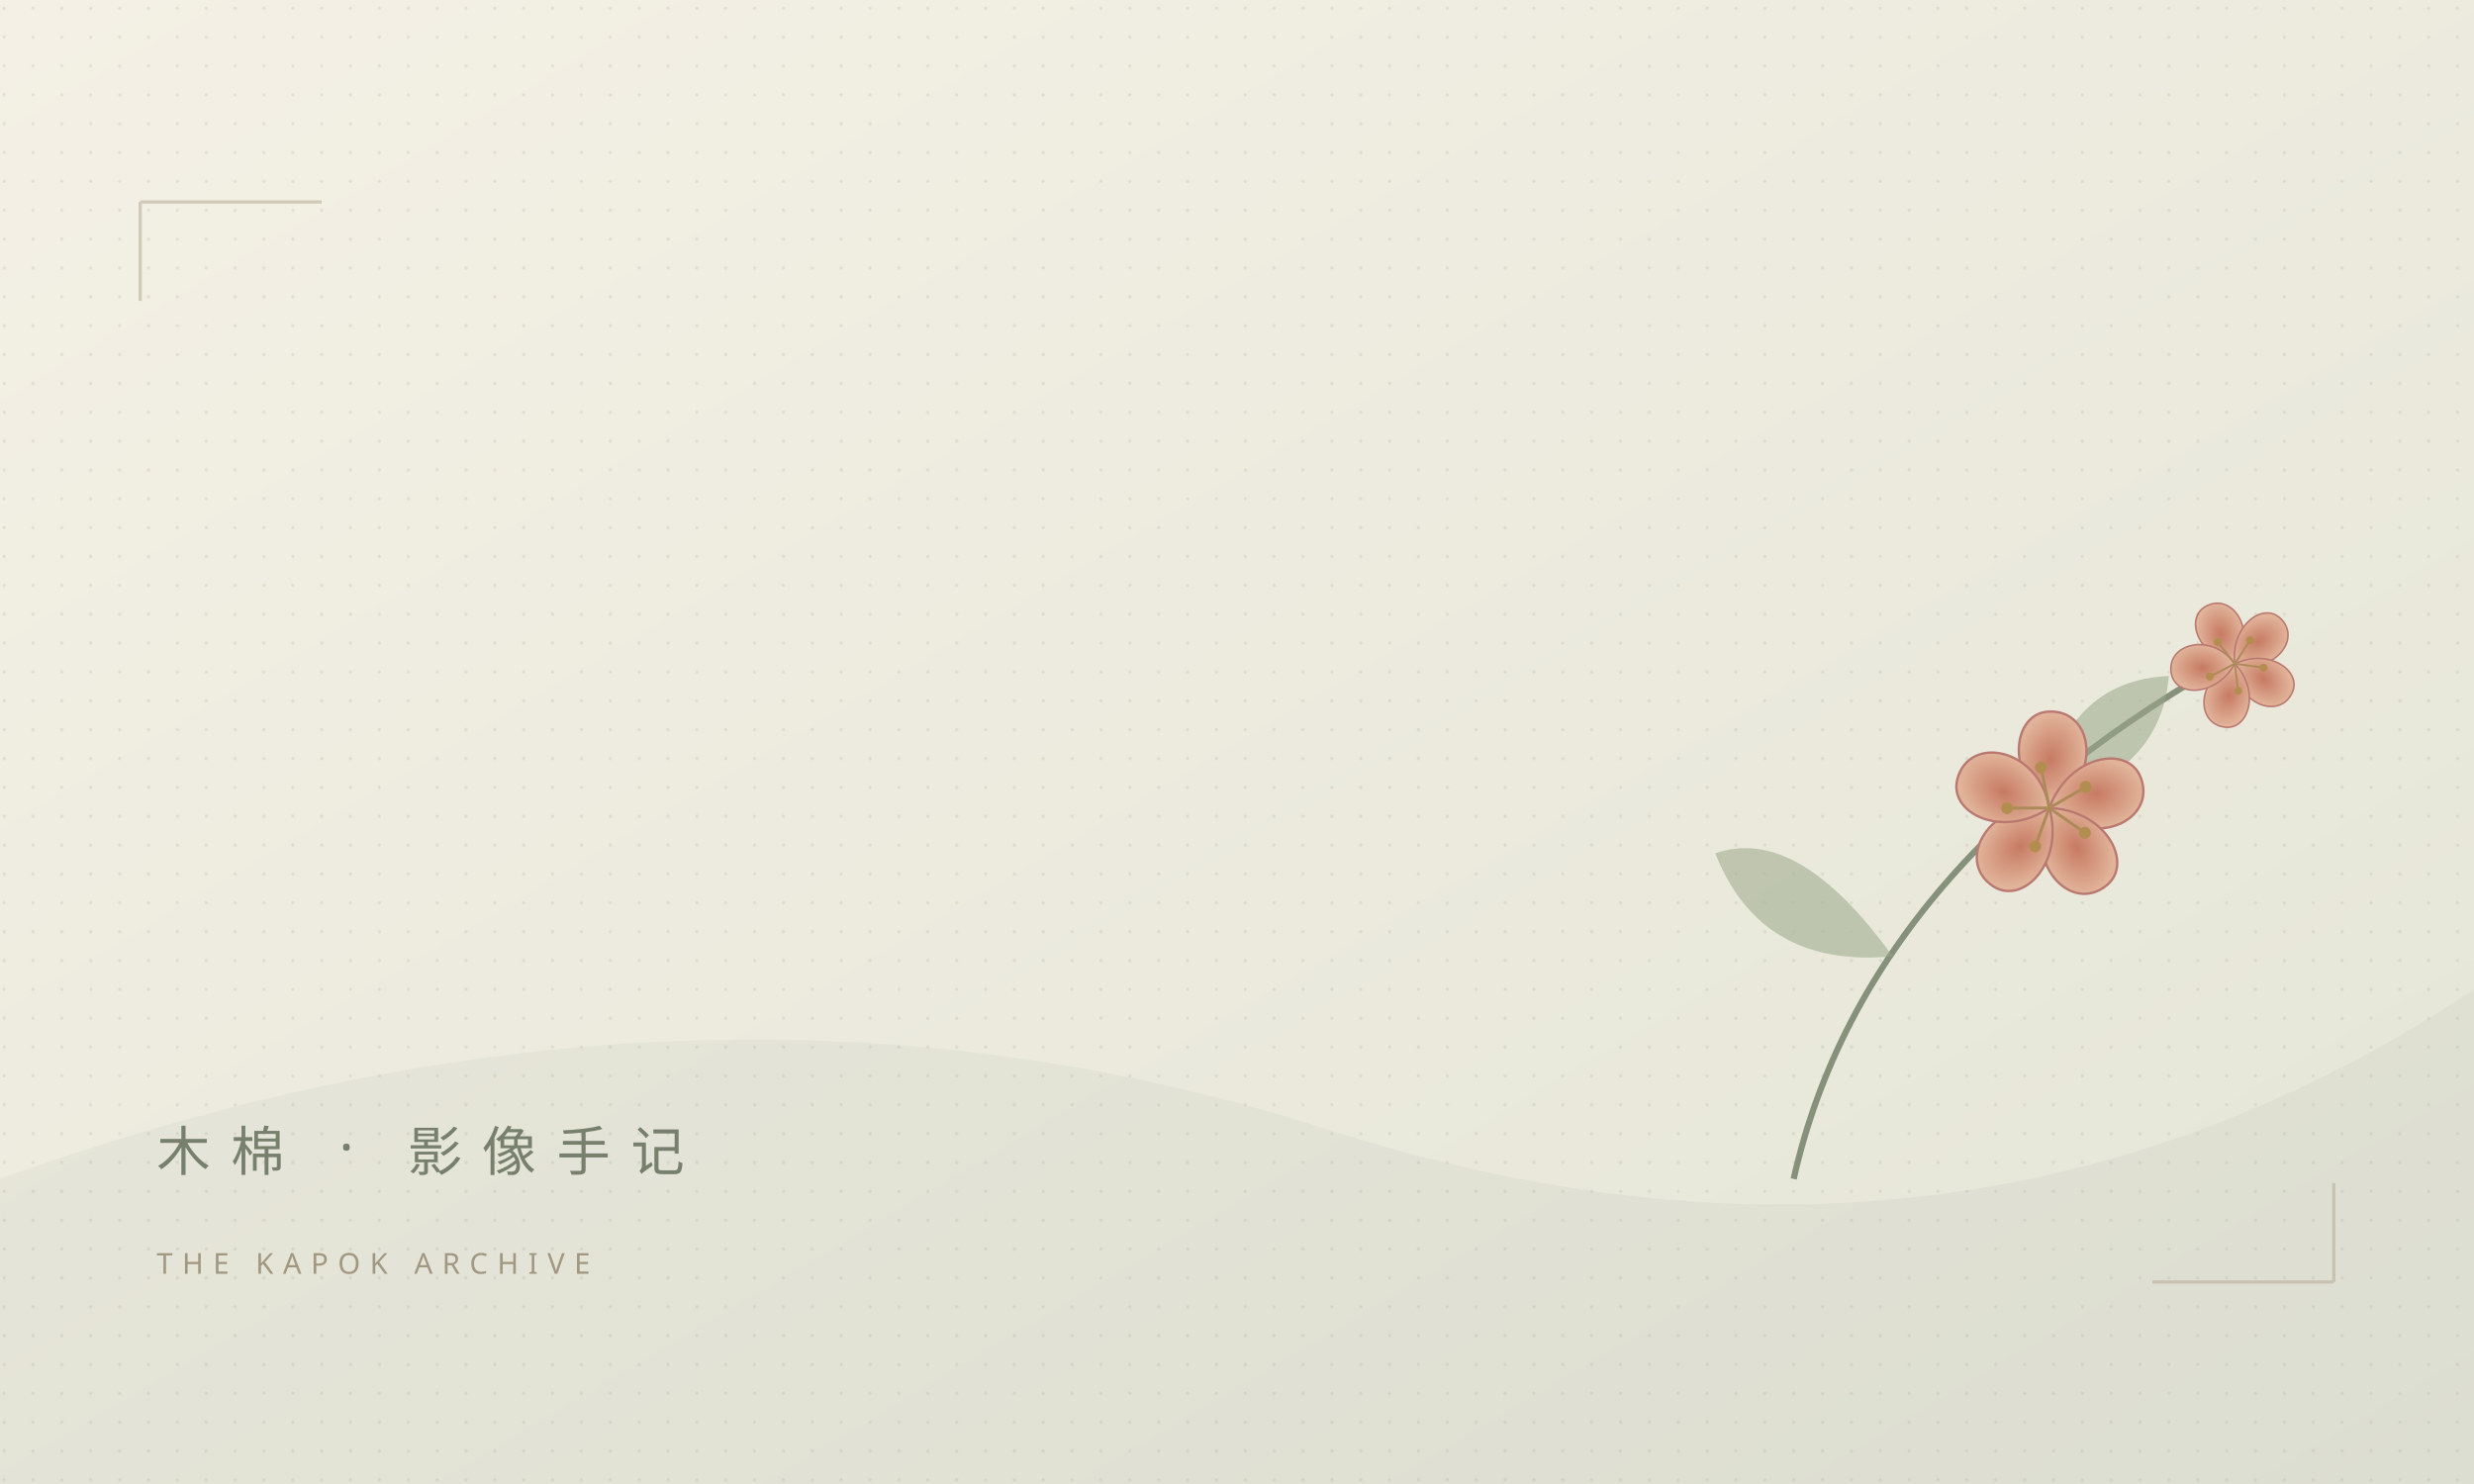
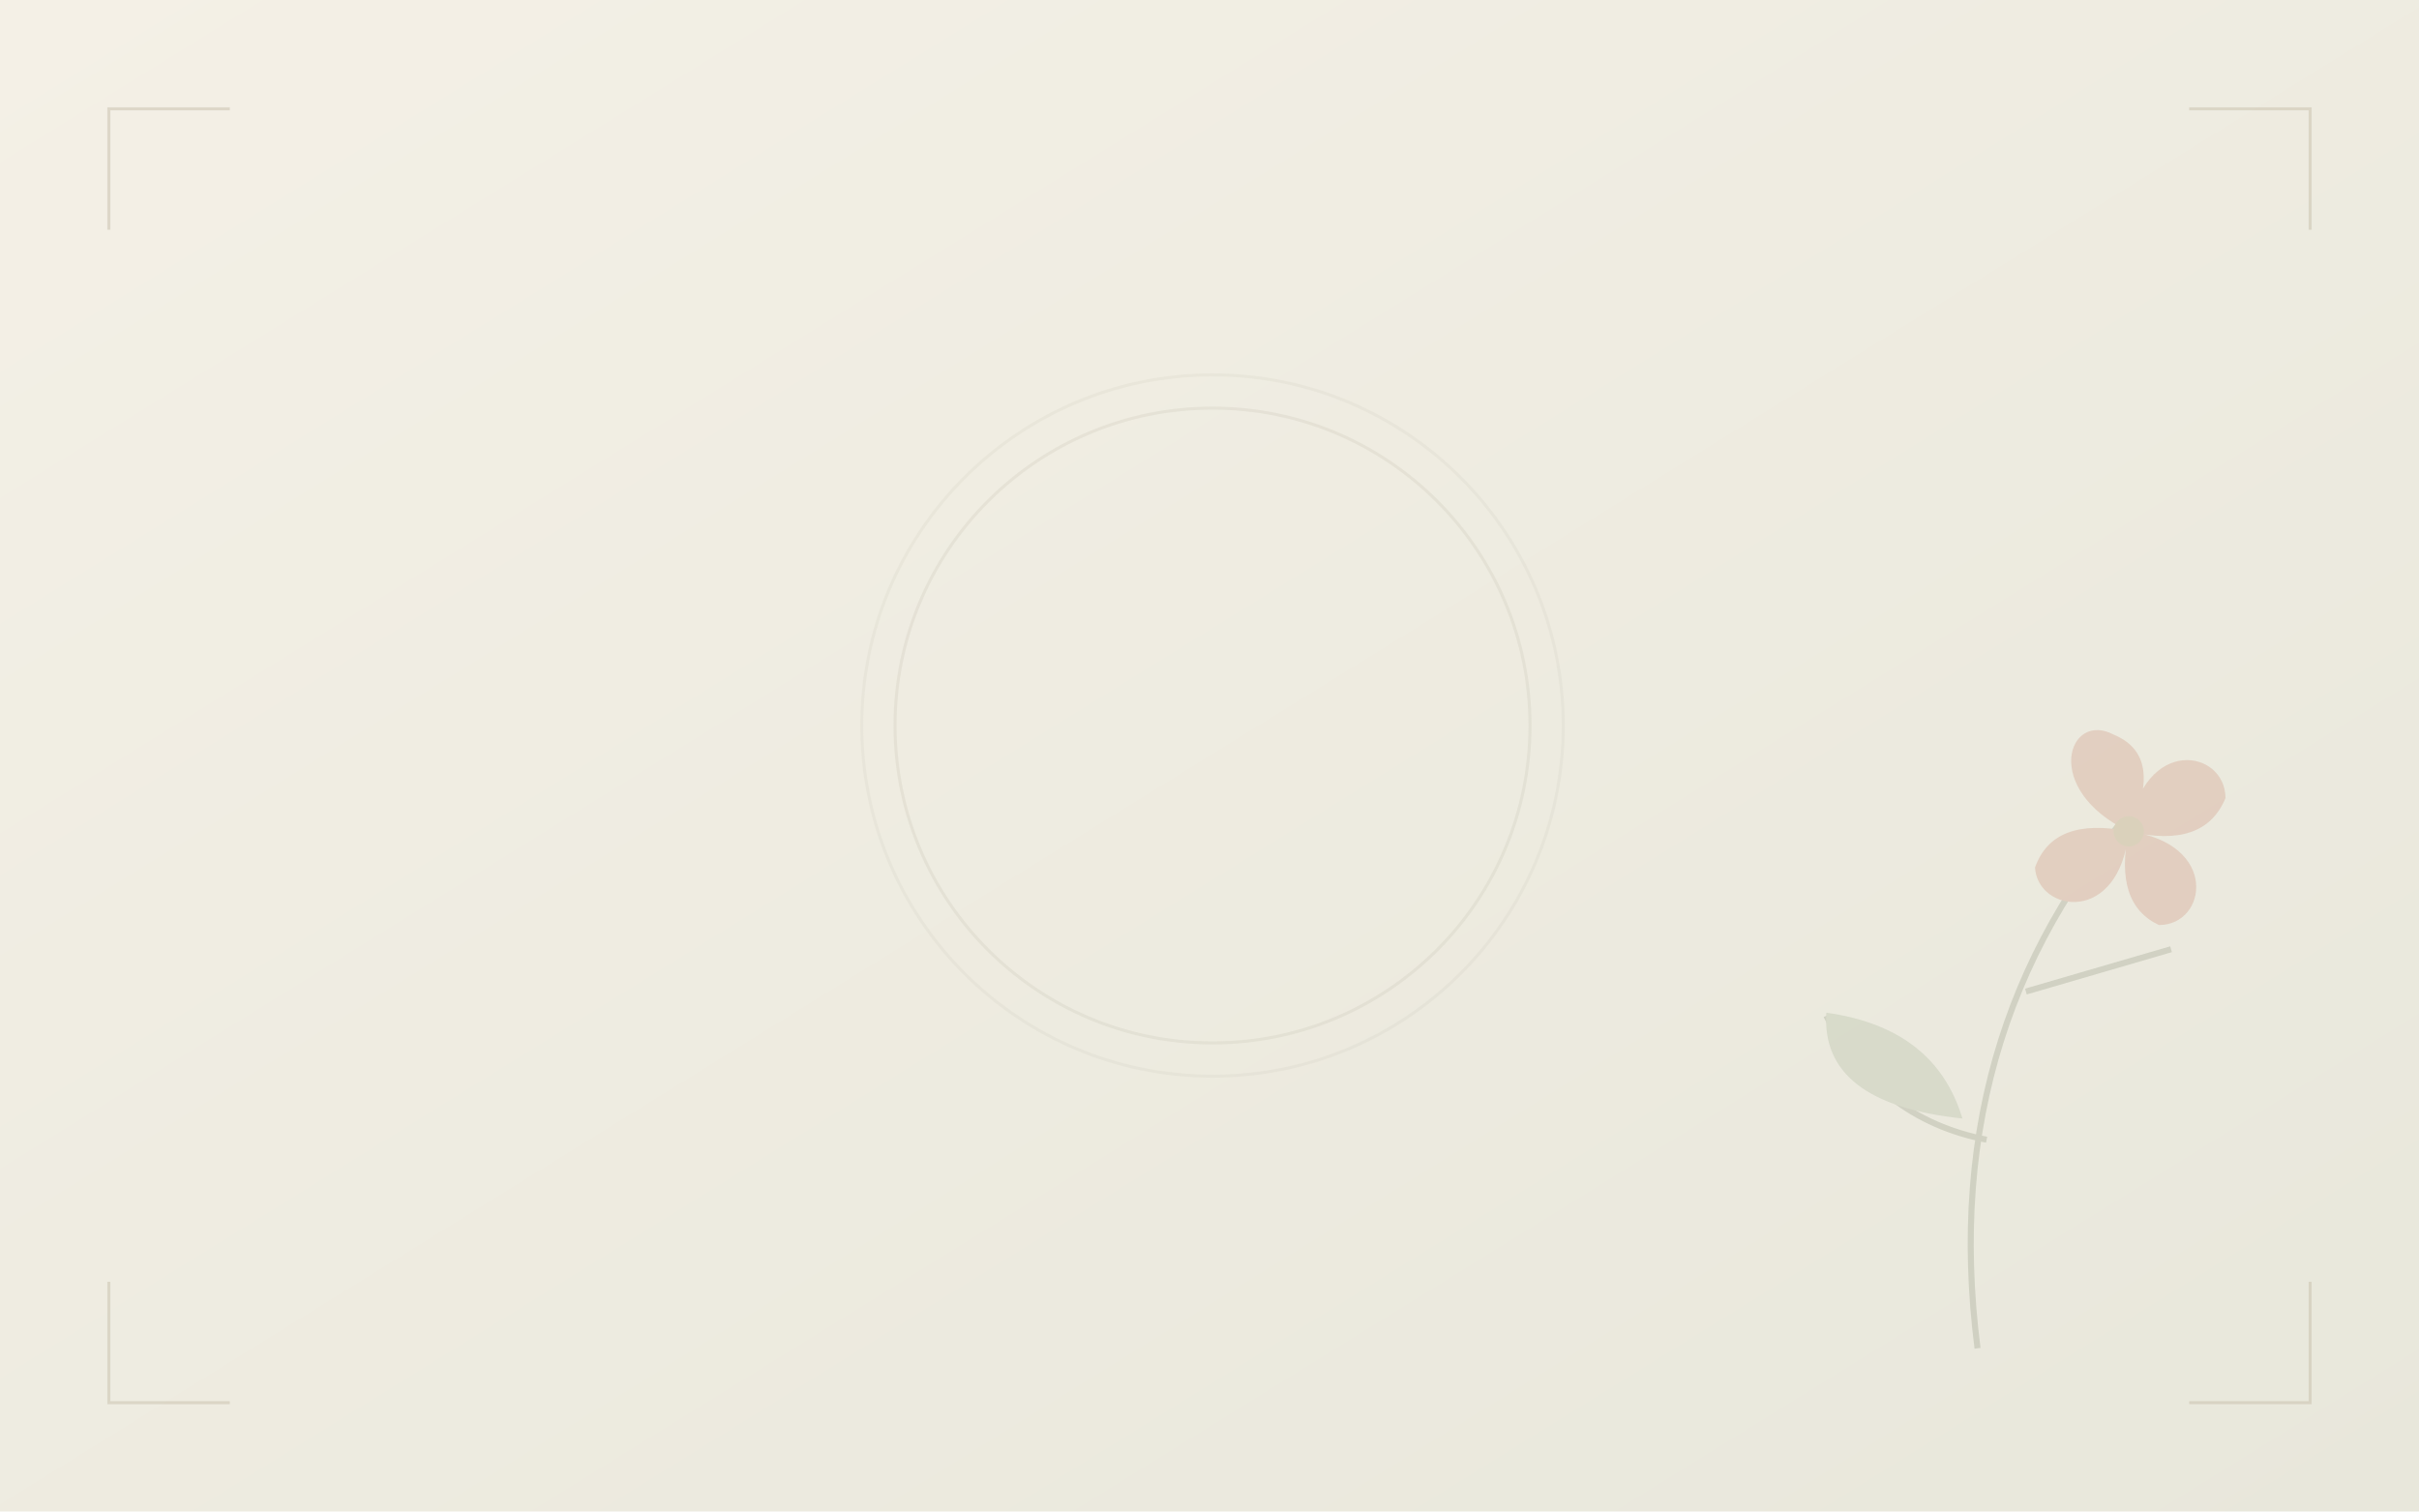
- <svg xmlns="http://www.w3.org/2000/svg" viewBox="0 0 600 360">
+ <svg xmlns="http://www.w3.org/2000/svg" viewBox="0 0 800 500" fill="none">
  <defs>
-     <linearGradient id="paper" x1="0" y1="0" x2="1" y2="1">
-       <stop stop-color="#f4f0e5" />
-       <stop offset="1" stop-color="#e4e5d7" />
+     <linearGradient id="paper" x2="1" y2="1">
+       <stop stop-color="#f4f0e6" />
+       <stop offset="1" stop-color="#e8e7db" />
    </linearGradient>
-     <radialGradient id="petal">
-       <stop stop-color="#c77a63" />
-       <stop offset="1" stop-color="#e1b49a" />
-     </radialGradient>
-     <pattern id="grain" width="7" height="7" patternUnits="userSpaceOnUse">
-       <circle cx="1" cy="2" r=".4" fill="#817a65" opacity=".14" />
-     </pattern>
-     <g id="bloom">
-       <g fill="url(#petal)" stroke="#ba7970" stroke-width=".65">
-         <path id="p" d="M0 0C-14-6-16-22-7-25 5-29 12-11 0 0Z" />
-         <use href="#p" transform="rotate(72)" />
-         <use href="#p" transform="rotate(144)" />
-         <use href="#p" transform="rotate(216)" />
-         <use href="#p" transform="rotate(288)" />
-       </g>
-       <g stroke="#ad8b59" stroke-width=".8">
-         <path d="m0 0-5-10M0 0l8-8M0 0l11 4M0 0l-1 11M0 0l-11 3" />
-       </g>
-       <g fill="#b18e50">
-         <circle cx="-5" cy="-10" r="1.6" />
-         <circle cx="8" cy="-8" r="1.6" />
-         <circle cx="11" cy="4" r="1.6" />
-         <circle cx="-1" cy="11" r="1.6" />
-         <circle cx="-11" cy="3" r="1.6" />
-       </g>
+   </defs>
+   <path fill="url(#paper)" d="M0 0h800v500H0z" />
+   <path d="M36 76V36h40m648 0h40v40M36 424v40h40m648 0h40v-40" stroke="#c4baa4" opacity=".45" />
+   <ellipse cx="401" cy="240" rx="105" ry="105" stroke="#b6b49f" opacity=".18" />
+   <ellipse cx="401" cy="240" rx="116" ry="116" stroke="#b6b49f" opacity=".12" />
+   <g opacity=".28">
+     <path d="M654 446q-14-110 59-187m-56 118q-36-7-53-41m66-8 48-14" stroke="#8b947c" stroke-width="2" />
+     <path d="M649 370q-47-5-45-35 36 5 45 35" fill="#a5b297" />
+     <g transform="translate(704 275)" fill="#c88973">
+       <path d="M0 0C-29-14-20-40-5-32Q12-25 0 0M0 0C5-32 32-27 32-11Q25 6 0 0M0 0C30 4 26 31 10 31Q-5 24 0 0M0 0C-3 31-30 27-31 12Q-25-5 0 0" />
+       <circle r="5" fill="#ad9162" />
    </g>
-   </defs>
-   <rect width="600" height="360" fill="url(#paper)" />
-   <rect width="600" height="360" fill="url(#grain)" />
-   <path d="M0 286q169-61 322-12t278-34v120H0Z" fill="#92a08b" opacity=".09" />
-   <path d="M435 286q18-80 115-131" fill="none" stroke="#85917a" stroke-width="1.5" />
-   <path d="M459 232q-23-32-43-25 11 28 43 25m36-37q6-30 31-31-2 24-31 31" fill="#9ba88b" opacity=".55" />
-   <use href="#bloom" transform="translate(497 196) scale(.9) rotate(15)" />
-   <use href="#bloom" transform="translate(542 161) scale(.6) rotate(-12)" />
-   <g stroke="#b6ab93" stroke-width=".8" opacity=".55">
-     <path d="M34 49h44M34 49v24M566 311h-44M566 311v-24" />
  </g>
-   <text x="38" y="284" fill="#77806d" font-family="serif" font-size="13" letter-spacing="5">木棉 · 影像手记</text>
-   <text x="38" y="309" fill="#a29882" font-family="sans-serif" font-size="7" letter-spacing="2.3">THE KAPOK ARCHIVE</text>
</svg>
